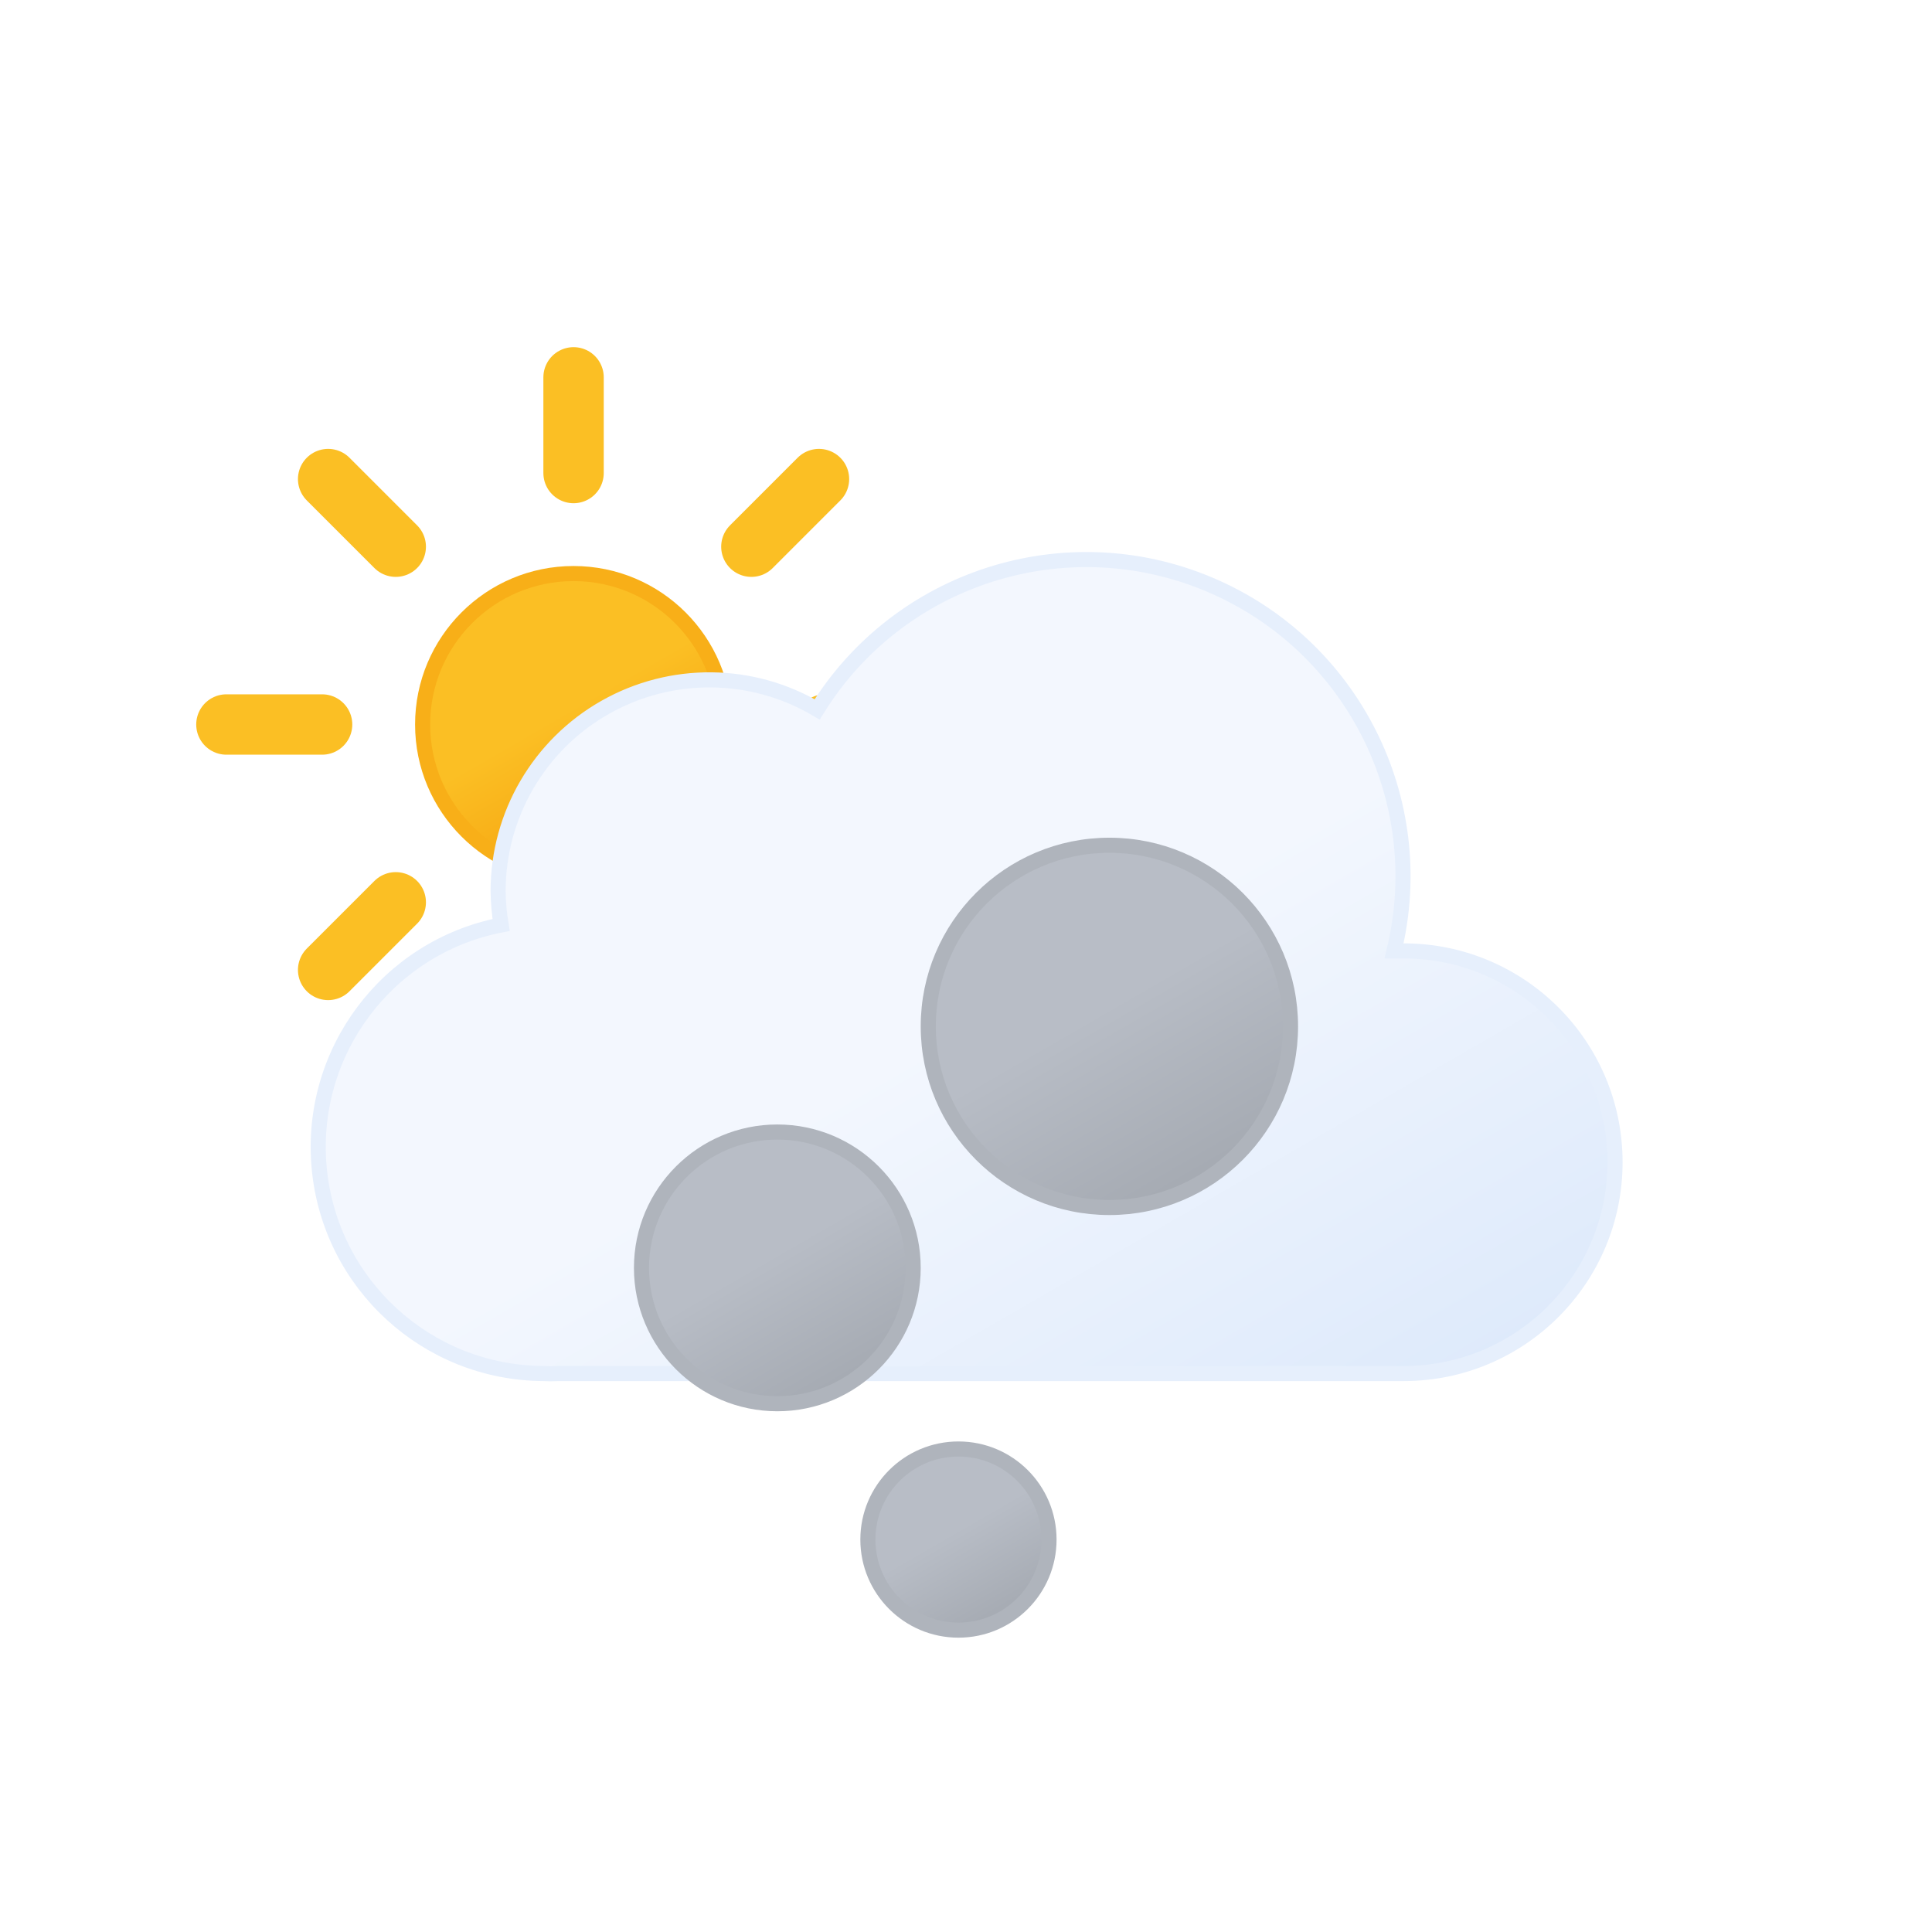
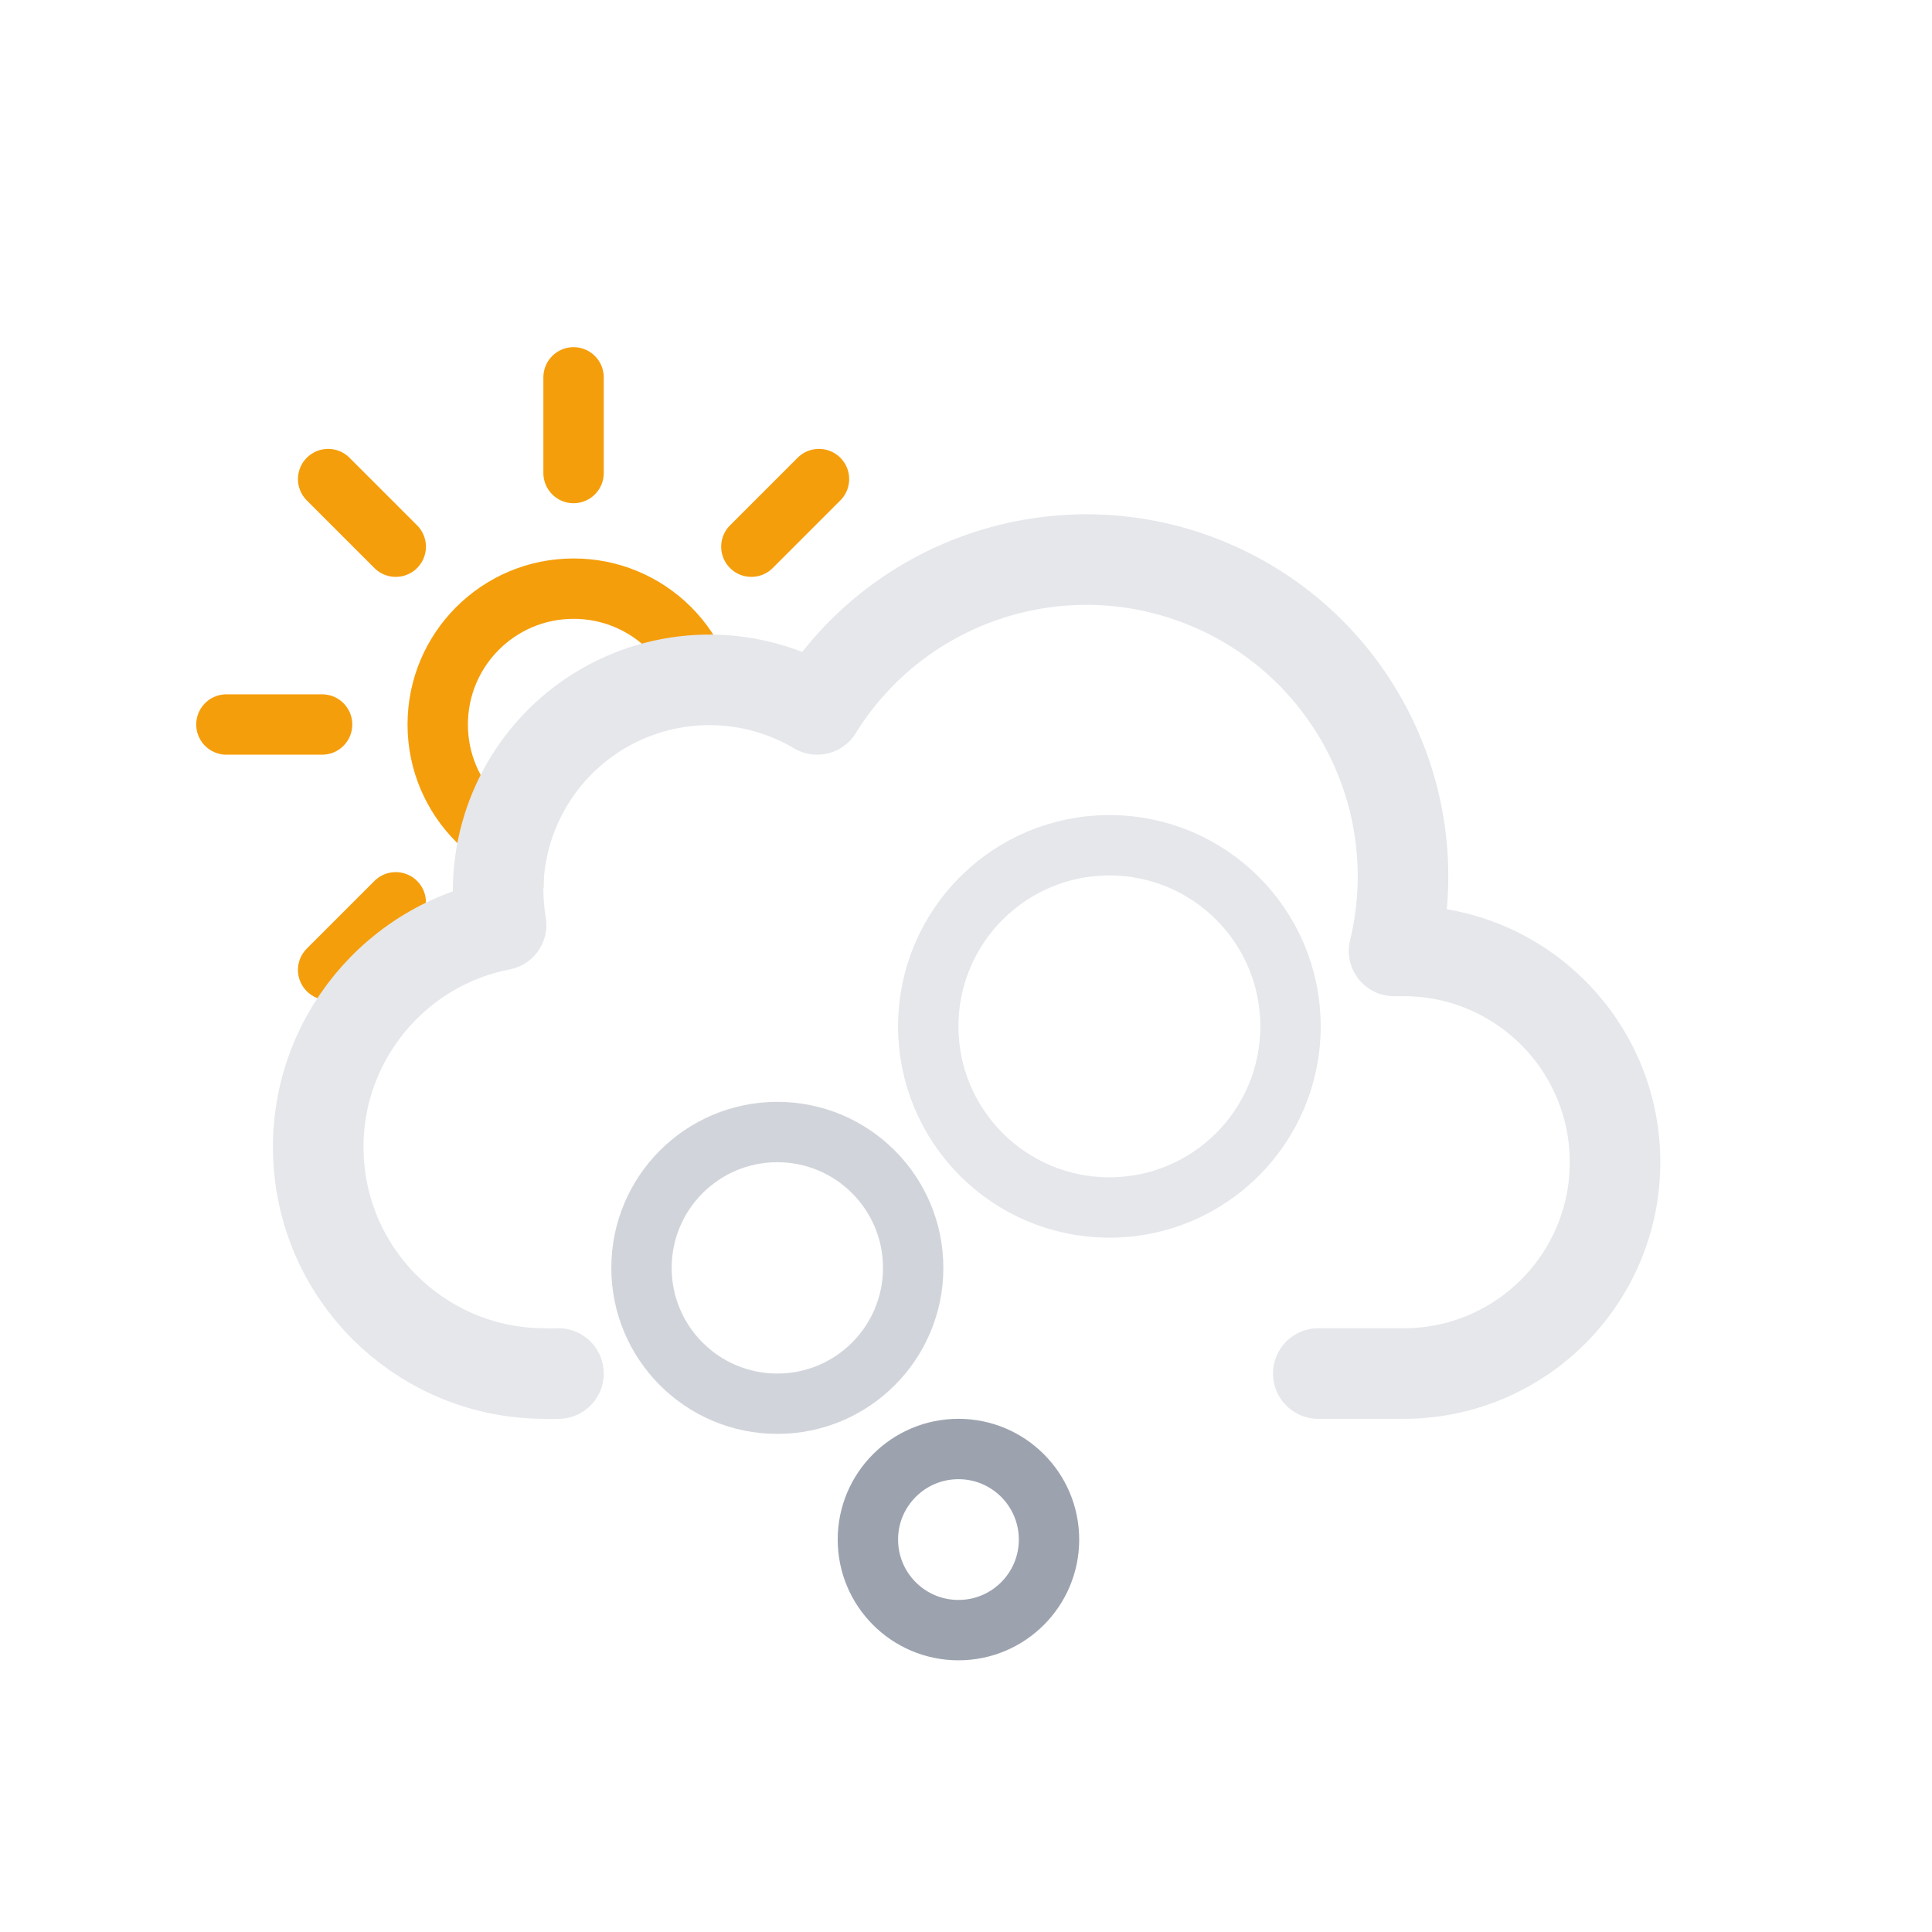
- <svg xmlns="http://www.w3.org/2000/svg" xmlns:xlink="http://www.w3.org/1999/xlink" viewBox="0 0 64 64">
+ <svg xmlns="http://www.w3.org/2000/svg" viewBox="0 0 64 64">
  <defs>
-     <linearGradient id="a" x1="16.5" y1="19.67" x2="21.5" y2="28.33" gradientUnits="userSpaceOnUse">
-       <stop offset="0" stop-color="#fbbf24" />
-       <stop offset="0.45" stop-color="#fbbf24" />
-       <stop offset="1" stop-color="#f59e0b" />
-     </linearGradient>
-     <linearGradient id="b" x1="22.56" y1="21.96" x2="39.2" y2="50.8" gradientUnits="userSpaceOnUse">
-       <stop offset="0" stop-color="#f3f7fe" />
-       <stop offset="0.45" stop-color="#f3f7fe" />
-       <stop offset="1" stop-color="#deeafb" />
-     </linearGradient>
-     <linearGradient id="c" x1="30.25" y1="48.4" x2="33.25" y2="53.6" gradientUnits="userSpaceOnUse">
-       <stop offset="0" stop-color="#b8bdc6" />
-       <stop offset="0.45" stop-color="#b8bdc6" />
-       <stop offset="1" stop-color="#a5aab2" />
-     </linearGradient>
-     <linearGradient id="d" x1="23.5" y1="38.1" x2="28" y2="45.9" xlink:href="#c" />
-     <linearGradient id="e" x1="33.75" y1="28.8" x2="39.75" y2="39.2" xlink:href="#c" />
+     <clipPath id="a">
+       <polygon points="12 35 6.72 30.79 4.72 24.79 5.72 17.79 9.72 12.79 14.72 9.79 20.72 9.79 25.72 10.79 28.72 13.79 33 20 27 24 21 24 18 27 18 31 14 33 12 35" fill="none" />
+     </clipPath>
  </defs>
-   <circle cx="19" cy="24" r="5" stroke="#f8af18" stroke-miterlimit="10" stroke-width="0.5" fill="url(#a)" />
-   <path d="M19,15.67V12.5m0,23V32.33m5.89-14.22,2.24-2.24M10.87,32.13l2.24-2.24m0-11.78-2.24-2.24M27.13,32.13l-2.24-2.24M7.5,24h3.17M30.5,24H27.33" fill="none" stroke="#fbbf24" stroke-linecap="round" stroke-miterlimit="10" stroke-width="2" />
-   <path d="M46.5,31.5l-.32,0a10.49,10.49,0,0,0-19.11-8,7,7,0,0,0-10.57,6,7.21,7.21,0,0,0,.1,1.14A7.5,7.5,0,0,0,18,45.5a4.19,4.19,0,0,0,.5,0v0h28a7,7,0,0,0,0-14Z" stroke="#e6effc" stroke-miterlimit="10" stroke-width="0.5" fill="url(#b)" />
-   <circle cx="31.75" cy="51" r="3" stroke="#afb4bc" stroke-miterlimit="10" stroke-width="0.5" fill="url(#c)" />
-   <circle cx="25.75" cy="42" r="4.5" stroke="#afb4bc" stroke-miterlimit="10" stroke-width="0.5" fill="url(#d)" />
-   <circle cx="36.75" cy="34" r="6" stroke="#afb4bc" stroke-miterlimit="10" stroke-width="0.5" fill="url(#e)" />
+   <g clip-path="url(#a)">
+     <path d="M23.5,24A4.5,4.5,0,1,1,19,19.5,4.49,4.49,0,0,1,23.5,24ZM19,15.67V12.5m0,23V32.33m5.89-14.22,2.24-2.24M10.87,32.13l2.24-2.24m0-11.78-2.24-2.24M27.13,32.13l-2.24-2.24M7.5,24h3.17M30.5,24H27.33" fill="none" stroke="#f59e0b" stroke-linecap="round" stroke-miterlimit="10" stroke-width="2" />
+   </g>
+   <path d="M43.67,45.5H46.5a7,7,0,0,0,0-14l-.32,0a10.49,10.49,0,0,0-19.11-8,7,7,0,0,0-10.57,6,7.21,7.21,0,0,0,.1,1.14A7.5,7.5,0,0,0,18,45.5a4.19,4.19,0,0,0,.5,0v0" fill="none" stroke="#e5e7eb" stroke-linecap="round" stroke-linejoin="round" stroke-width="3" />
+   <circle cx="31.75" cy="51" r="3" fill="none" stroke="#9ca3af" stroke-miterlimit="10" stroke-width="2" />
+   <circle cx="25.75" cy="42" r="4.5" fill="none" stroke="#d1d5db" stroke-miterlimit="10" stroke-width="2" />
+   <circle cx="36.75" cy="34" r="6" fill="none" stroke="#e5e7eb" stroke-linecap="round" stroke-linejoin="round" stroke-width="2" />
</svg>
